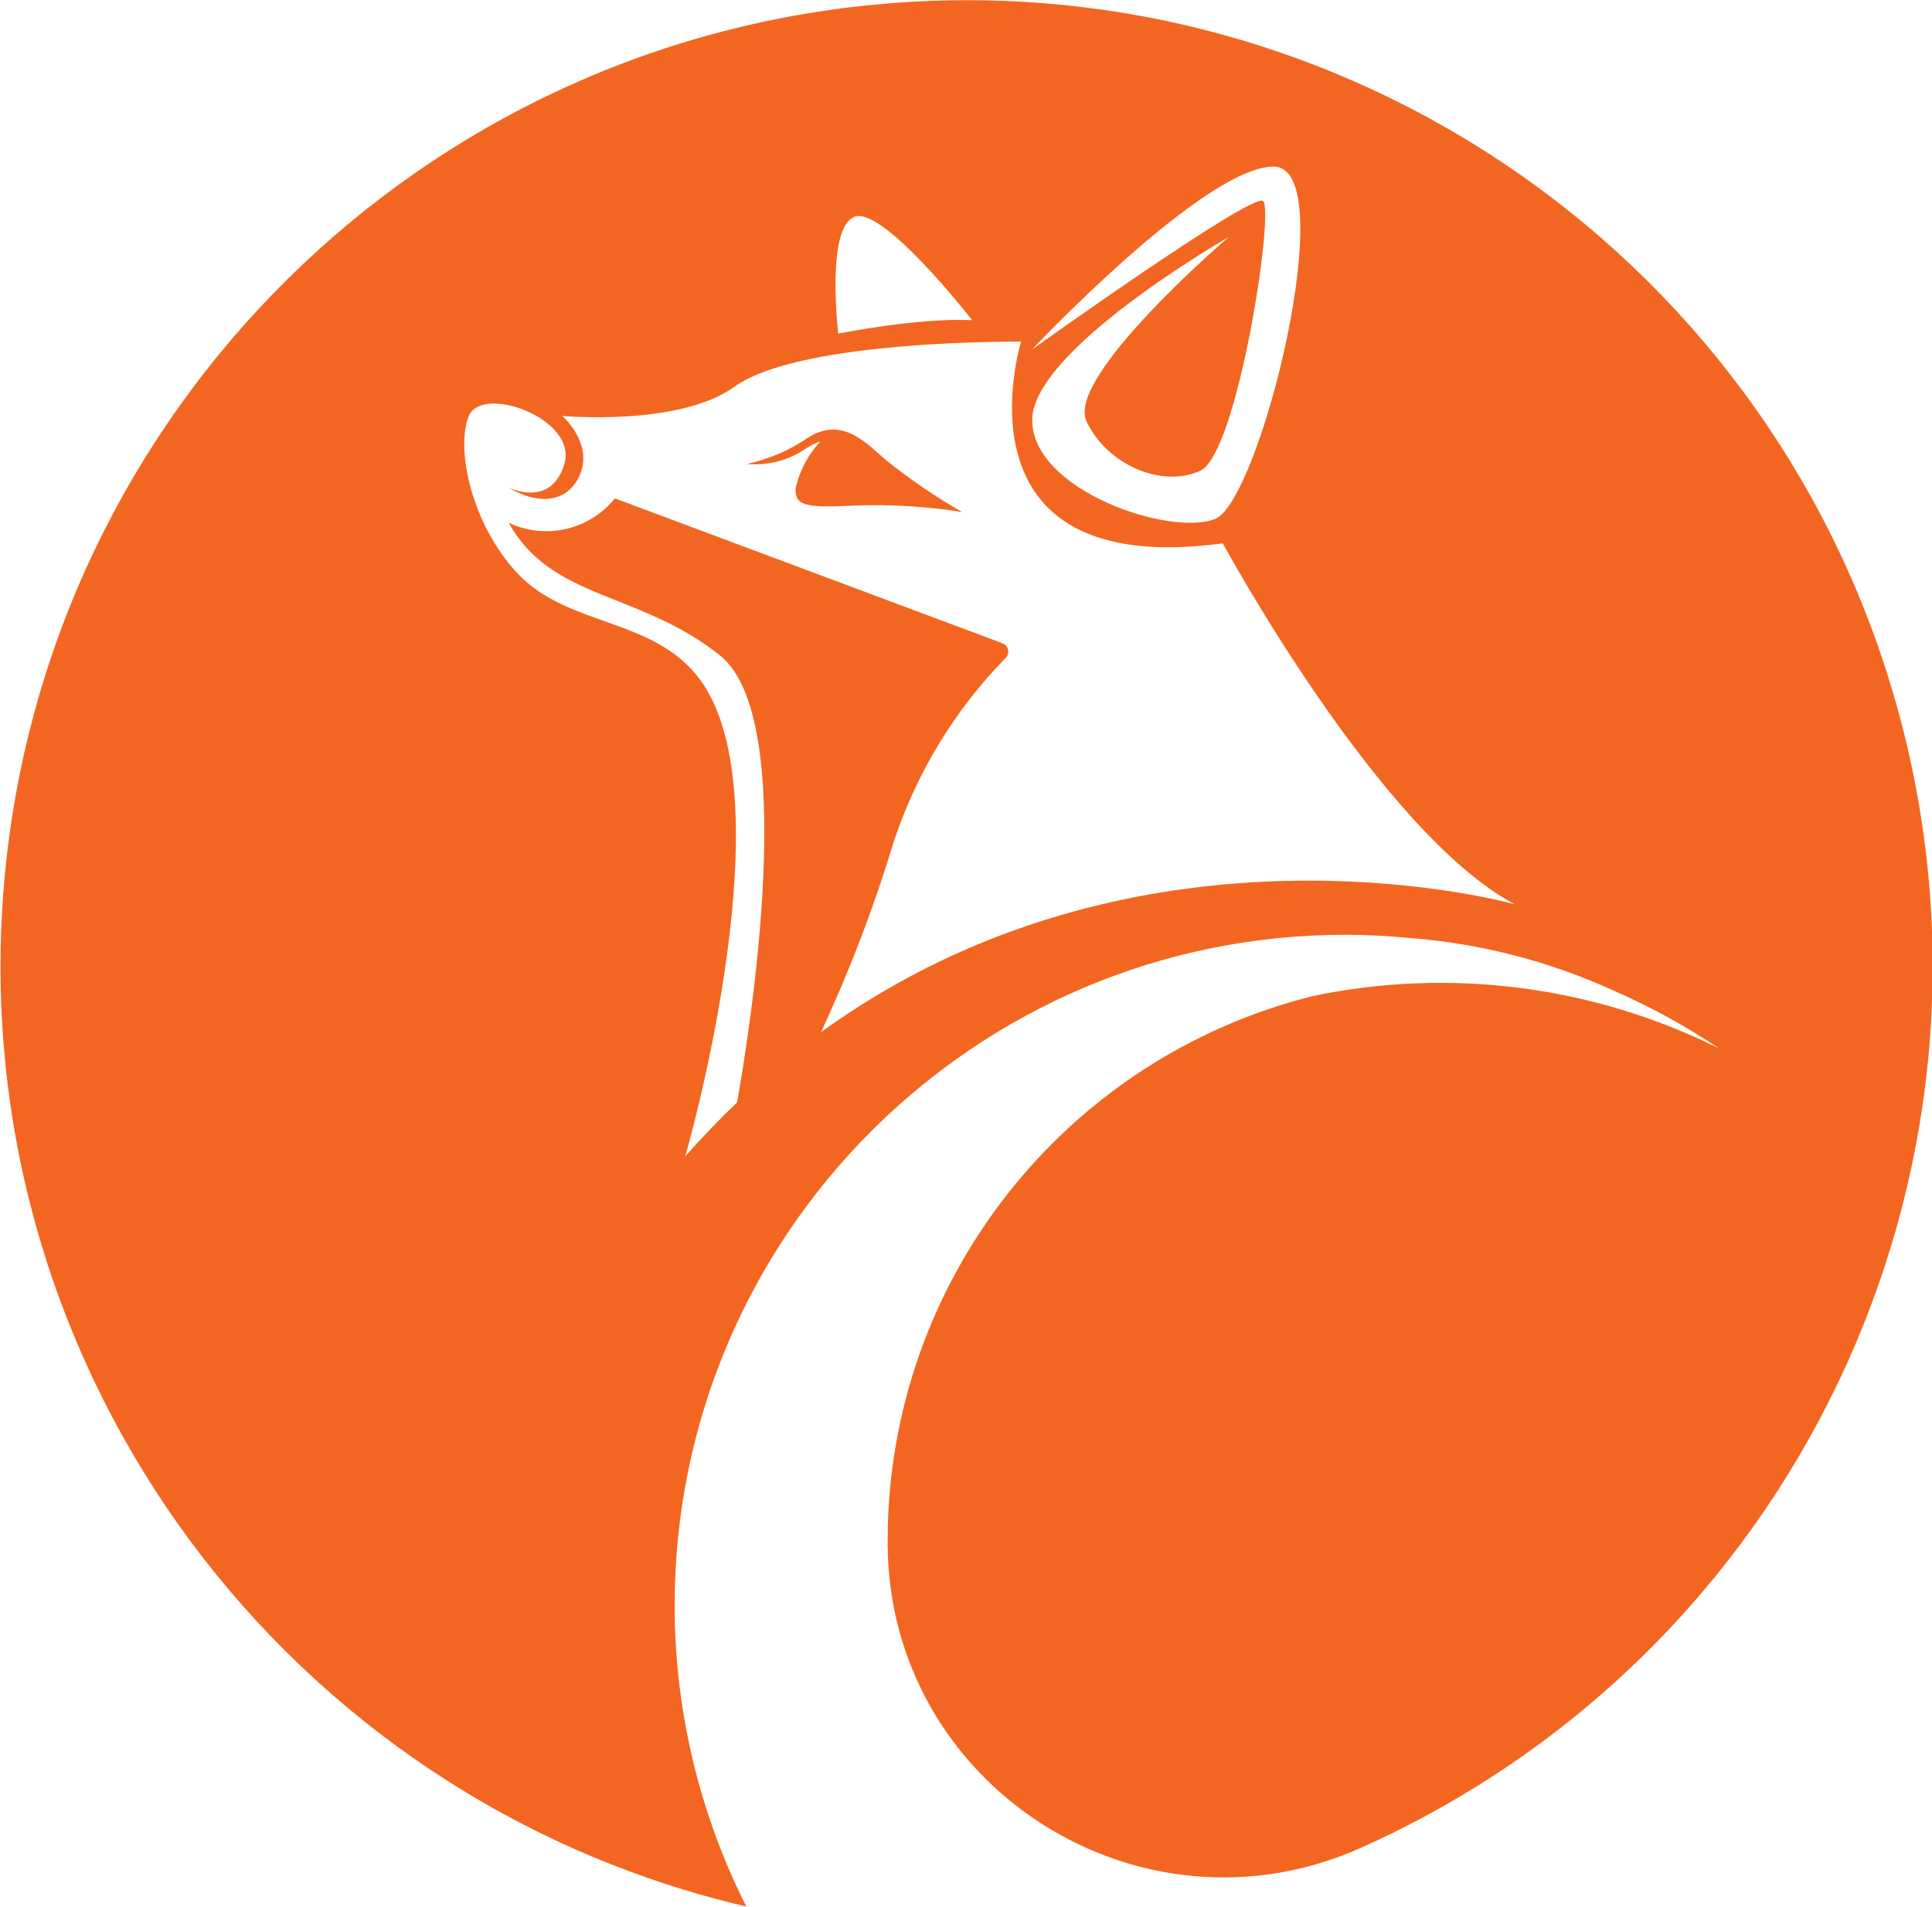
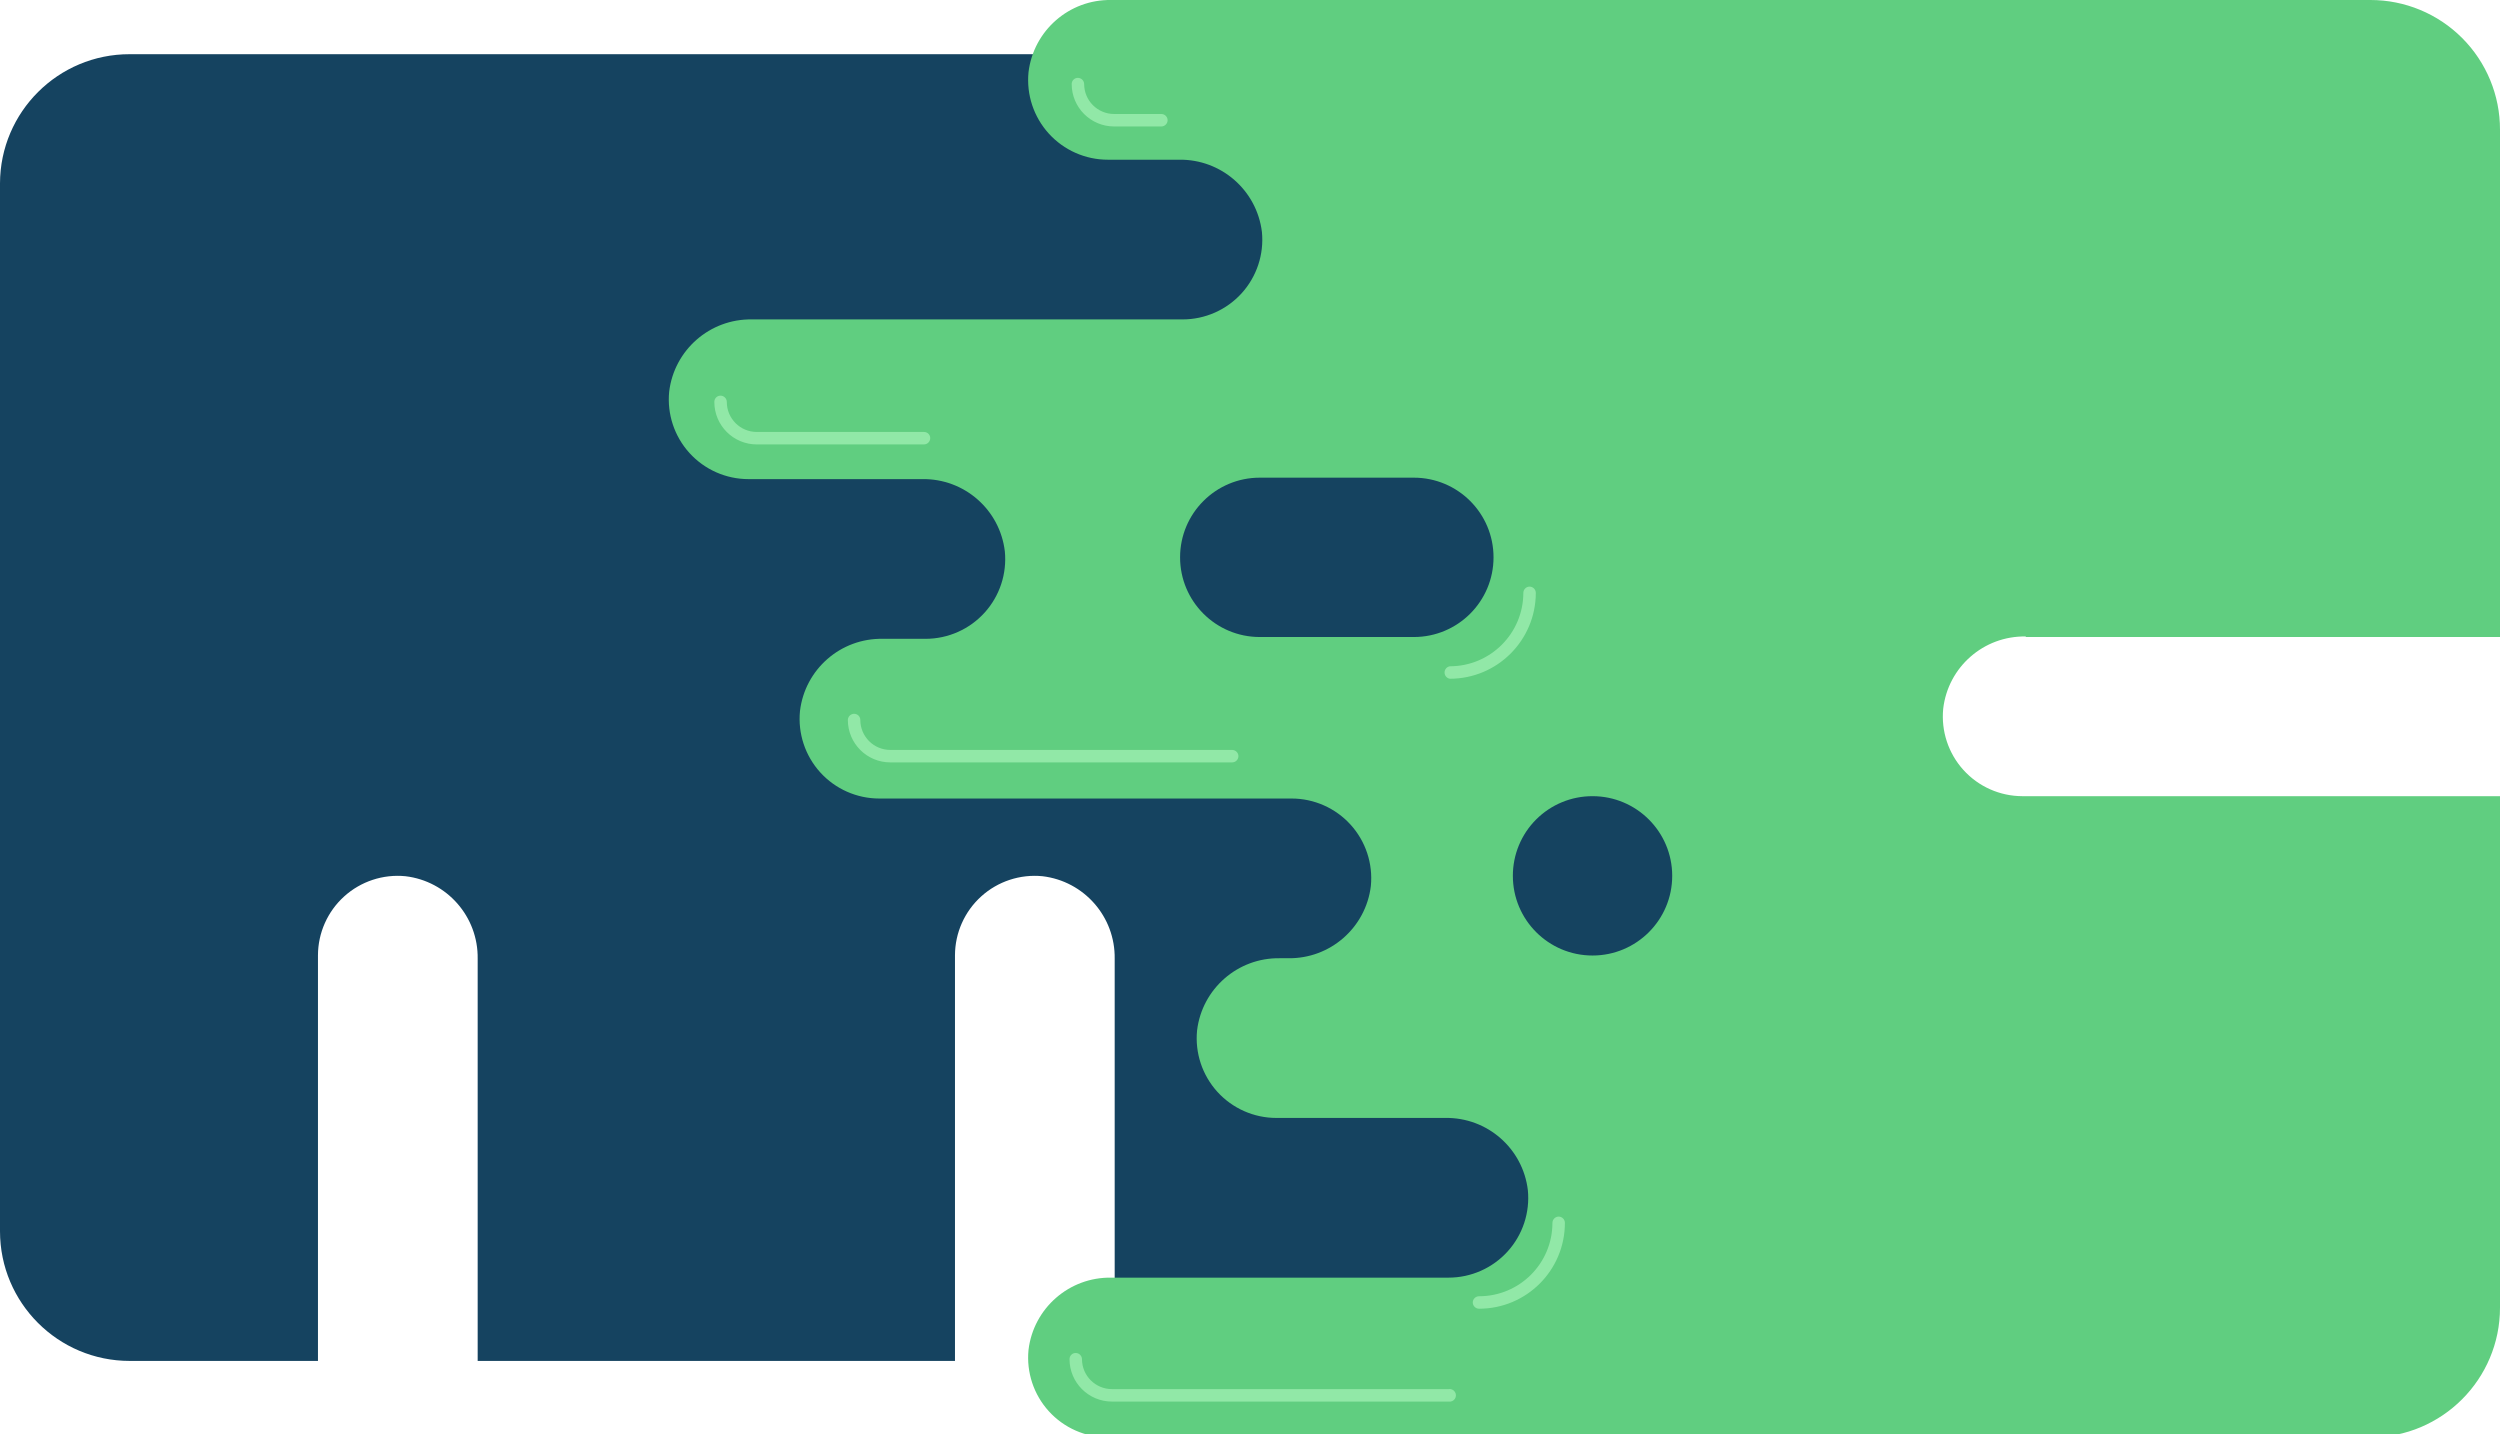
- <svg xmlns="http://www.w3.org/2000/svg" viewBox="0 0 179.5 177.16">
+ <svg xmlns="http://www.w3.org/2000/svg" viewBox="0 0 138.38 79.33">
  <defs>
-     <style>.cls-1{fill:#f36621;}</style>
+     <style>.cls-1{fill:#154360;}.cls-2{fill:#60ce80;}.cls-3{fill:#91e8a7;}</style>
  </defs>
  <g id="Layer_2" data-name="Layer 2">
-     <g id="Layer_2-2" data-name="Layer 2">
-       <path class="cls-1" d="M62.68,149.2A62.34,62.34,0,0,1,125,86.86c2,0,3.92.11,5.85.29A55.9,55.9,0,0,1,149.81,92a62.67,62.67,0,0,1,9.92,5.43A58,58,0,0,0,122,92.55a52.17,52.17,0,0,0-39.53,50.61v.42c.18,22.47,23.49,37.3,44,28.11a89.75,89.75,0,1,0-57.13,5.47A62.19,62.19,0,0,1,62.68,149.2ZM100.94,39.14c2,4.2,7.15,6.21,10.6,4.59s6.91-24.32,5.8-25.06S95.88,32.48,95.88,32.48s16-17,22.45-17-1.24,31.07-5.43,32.74-17-2.65-17-9.19,18.25-17,18.25-17S99,35,100.94,39.14Zm-21.55-19c2.68-1,10.94,9.62,10.94,9.62S86.27,29.4,77.88,31C77.88,31,76.71,21.14,79.39,20.15ZM48,53.2c-4.26-4.63-5.67-11.59-4.44-14.55s10.11.25,8.88,4.44-5.18,2.22-5.18,2.22,3,2,5.31.48A4,4,0,0,0,54,41.34a6.26,6.26,0,0,0-1.77-2.69s10.85,1,16-2.71,20.47-4.2,26.64-4.2c0,0-6.91,22.2,18.74,18.75,0,0,14.55,26.88,27.13,33.54,0,0-27.63-7.81-54.83,6a72.5,72.5,0,0,0-9.63,5.88,132.85,132.85,0,0,0,6.75-17.67,44.3,44.3,0,0,1,10.4-17.1.83.83,0,0,0-.3-1.37l-36-13.46a8.19,8.19,0,0,1-9.86,2.27c3.94,7.17,12.14,6.36,19.61,12.31s2.76,35,1.6,41.55c-1.63,1.56-3.24,3.23-4.81,5,0,0,9-31.08,2.1-43.16C61.72,57.17,53,58.62,48,53.2Z" />
-       <path class="cls-1" d="M74.8,41.73A6.1,6.1,0,0,1,76.25,41a9.2,9.2,0,0,0-2.33,4.41c-.09,1.71,1.25,1.75,5.47,1.57a50.77,50.77,0,0,1,10,.6,56.75,56.75,0,0,1-7-4.76c-1.88-1.6-4.11-4.21-7.35-2.13a15.73,15.73,0,0,1-5.66,2.42A8.33,8.33,0,0,0,74.8,41.73Z" />
+     <g id="Layer_1-2" data-name="Layer 1">
+       <path class="cls-1" d="M61.7,75.33V53.07a4.53,4.53,0,0,0-4-4.57,4.41,4.41,0,0,0-4.84,4.38V75.33H26.44V53.07a4.53,4.53,0,0,0-4-4.57,4.41,4.41,0,0,0-4.84,4.38V75.33H7.18A7.18,7.18,0,0,1,0,68.15v-58A7.17,7.17,0,0,1,7.18,3H90.49V75.33Z" />
+       <path class="cls-2" d="M112.13,35.26h26.25V7.18A7.17,7.17,0,0,0,131.21,0H61.51a4.54,4.54,0,0,0-4.58,4,4.41,4.41,0,0,0,4.39,4.84h3.95a4.55,4.55,0,0,1,4.58,4,4.41,4.41,0,0,1-4.39,4.84H41.62a4.54,4.54,0,0,0-4.58,4,4.41,4.41,0,0,0,4.39,4.84h9.62a4.53,4.53,0,0,1,4.57,4,4.41,4.41,0,0,1-4.38,4.84H48.86a4.53,4.53,0,0,0-4.58,4,4.41,4.41,0,0,0,4.39,4.84H71.49a4.41,4.41,0,0,1,4.39,4.84,4.54,4.54,0,0,1-4.58,4h-.46a4.54,4.54,0,0,0-4.58,4,4.41,4.41,0,0,0,4.39,4.84H80a4.53,4.53,0,0,1,4.57,4,4.41,4.41,0,0,1-4.39,4.84H61.51a4.54,4.54,0,0,0-4.58,4,4.41,4.41,0,0,0,4.39,4.84h69.89a7.18,7.18,0,0,0,7.17-7.18V44.07H111.94a4.41,4.41,0,0,1-4.38-4.84,4.52,4.52,0,0,1,4.57-4" />
+       <path class="cls-3" d="M80.25,37.57a.35.35,0,0,1,0-.69,4.07,4.07,0,0,0,4.07-4.06.35.35,0,0,1,.34-.35.35.35,0,0,1,.35.35,4.76,4.76,0,0,1-4.76,4.75" />
+       <path class="cls-3" d="M64.28,7H61.67a2.35,2.35,0,0,1-2.35-2.35.34.34,0,0,1,.34-.34.35.35,0,0,1,.35.34,1.66,1.66,0,0,0,1.66,1.66h2.61a.35.35,0,0,1,.35.35.35.35,0,0,1-.35.34" />
+       <path class="cls-3" d="M51.15,24.6H41.89a2.35,2.35,0,0,1-2.35-2.35.34.34,0,0,1,.34-.35.35.35,0,0,1,.35.35,1.66,1.66,0,0,0,1.66,1.66h9.26a.34.34,0,0,1,.34.34.35.35,0,0,1-.34.35" />
+       <path class="cls-3" d="M68.2,42.2H49.28a2.35,2.35,0,0,1-2.35-2.35.35.35,0,0,1,.35-.34.34.34,0,0,1,.34.34,1.66,1.66,0,0,0,1.66,1.66H68.2a.35.35,0,0,1,.35.35.35.35,0,0,1-.35.34" />
+       <path class="cls-3" d="M80.18,77.58H61.55a2.35,2.35,0,0,1-2.35-2.35.34.34,0,0,1,.34-.34.35.35,0,0,1,.35.34,1.66,1.66,0,0,0,1.66,1.66H80.18a.35.35,0,1,1,0,.69" />
+       <path class="cls-3" d="M81.87,72.44a.35.35,0,0,1-.35-.35.35.35,0,0,1,.35-.34,4.06,4.06,0,0,0,4.06-4.06.35.35,0,0,1,.35-.35.35.35,0,0,1,.34.35,4.75,4.75,0,0,1-4.75,4.75" />
+       <path class="cls-1" d="M78.26,26.44H69.73a4.41,4.41,0,0,0,0,8.82h8.53a4.41,4.41,0,0,0,0-8.82" />
+       <path class="cls-1" d="M83.74,48.48a4.41,4.41,0,1,0,4.41-4.41,4.4,4.4,0,0,0-4.41,4.41" />
    </g>
  </g>
</svg>
